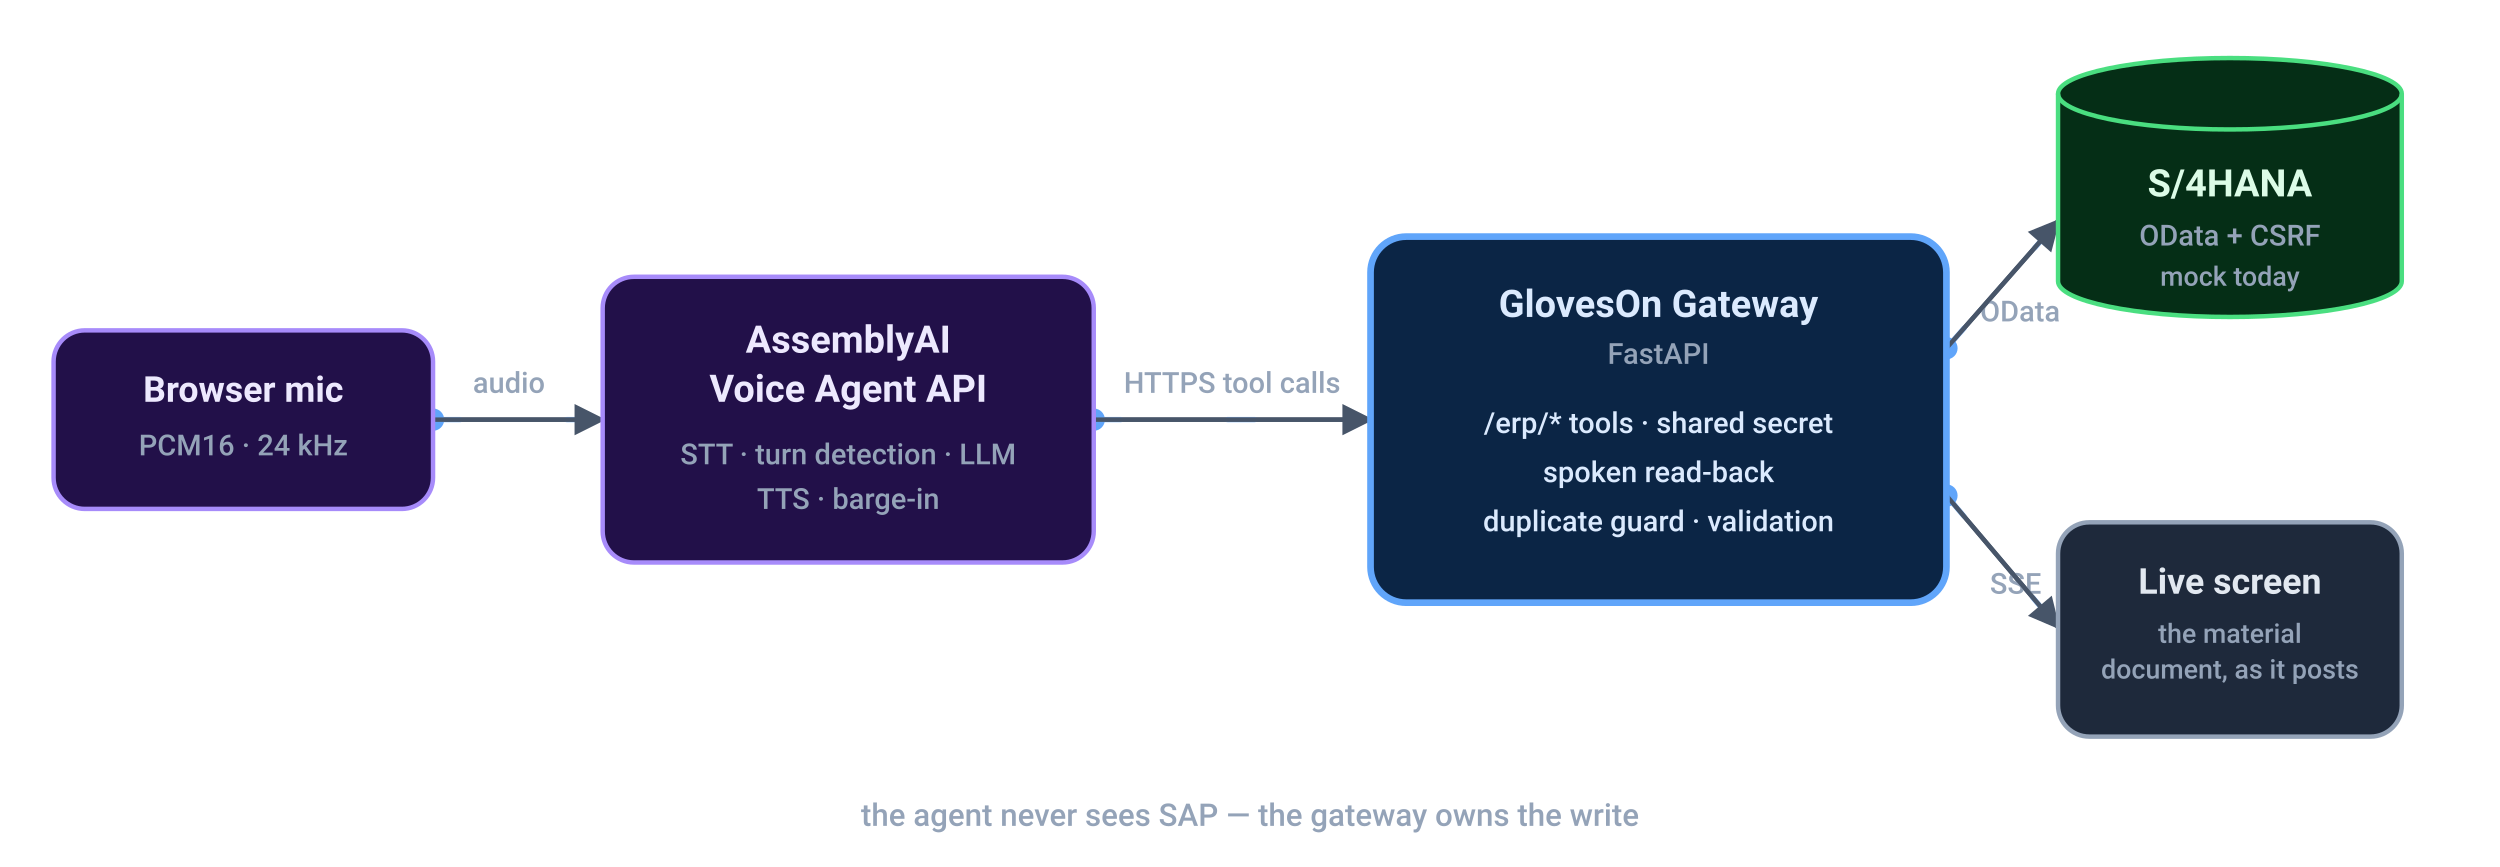
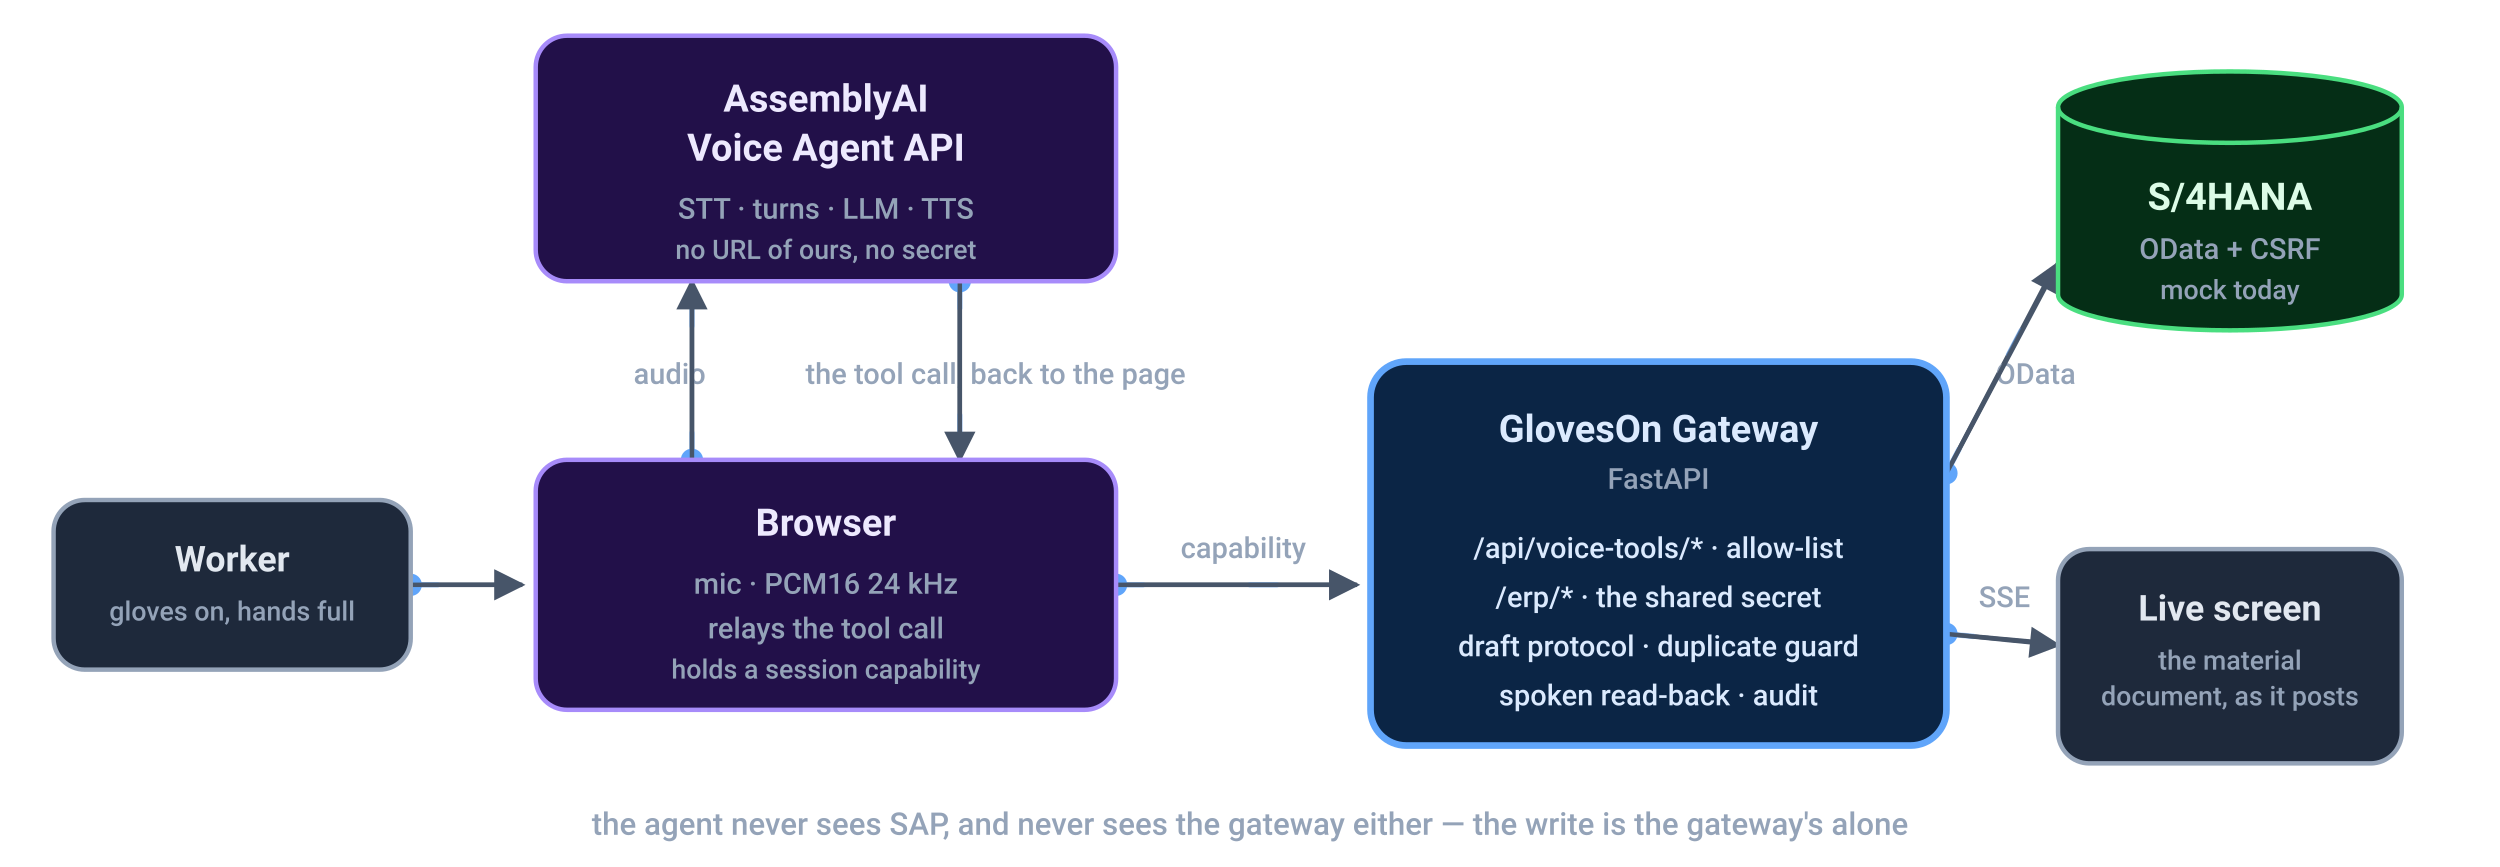
- <svg xmlns="http://www.w3.org/2000/svg" viewBox="0 34 1120 388" width="1120" height="388" role="img" aria-label="GlovesOn architecture: browser microphone to the AssemblyAI Voice Agent API, which calls the GlovesOn gateway over HTTPS; the gateway speaks OData to S/4HANA and streams the live warehouse screen over SSE.">
+ <svg xmlns="http://www.w3.org/2000/svg" viewBox="0 34 1120 388" width="1120" height="388" role="img" aria-label="GlovesOn architecture: the worker speaks to the browser, which streams audio to the AssemblyAI Voice Agent API; the agent's tool call comes back down to the browser, which posts it to the GlovesOn gateway with a session capability. The gateway holds the shared secret, speaks OData to S/4HANA and streams the live warehouse screen back over SSE.">
  <defs>
    <marker id="a" viewBox="0 0 10 10" refX="9" refY="5" markerWidth="7" markerHeight="7" orient="auto-start-reverse">
      <path d="M0,0 L10,5 L0,10 z" fill="#475569" />
    </marker>
  </defs>
-   <path d="M 194,222 L 262,222" fill="none" stroke="#475569" stroke-width="2" />
-   <path d="M 194,222 L 262,222" fill="none" stroke="#60a5fa" stroke-width="2.5" stroke-linecap="round" stroke-dasharray="12 48" opacity="0.45">
-     <animate attributeName="stroke-dashoffset" from="60" to="0" dur="1.6s" begin="0s" repeatCount="indefinite" />
+   <path d="M 184,296 L 226,296" fill="none" stroke="#475569" stroke-width="2" />
+   <path d="M 184,296 L 226,296" fill="none" stroke="#60a5fa" stroke-width="2.5" stroke-linecap="round" stroke-dasharray="12 48" opacity="0.45">
+     <animate attributeName="stroke-dashoffset" from="60" to="0" dur="1.4s" begin="0s" repeatCount="indefinite" />
  </path>
-   <circle cx="194" cy="222" r="5" fill="#60a5fa">
-     <animateMotion dur="1.6s" begin="0s" repeatCount="indefinite" path="M 194,222 L 262,222" />
-     <animate attributeName="opacity" values="0;1;1;0" keyTimes="0;0.12;0.88;1" dur="1.6s" begin="0s" repeatCount="indefinite" />
+   <circle cx="184" cy="296" r="5" fill="#60a5fa">
+     <animateMotion dur="1.4s" begin="0s" repeatCount="indefinite" path="M 184,296 L 226,296" />
+     <animate attributeName="opacity" values="0;1;1;0" keyTimes="0;0.12;0.88;1" dur="1.4s" begin="0s" repeatCount="indefinite" />
  </circle>
-   <text x="228" y="210" font-family="system-ui,-apple-system,'Segoe UI',Roboto,'Helvetica Neue',sans-serif" font-size="13" font-weight="500" fill="#94a3b8" text-anchor="middle">audio</text>
-   <path d="M 490,222 L 606,222" fill="none" stroke="#475569" stroke-width="2" />
-   <path d="M 490,222 L 606,222" fill="none" stroke="#60a5fa" stroke-width="2.5" stroke-linecap="round" stroke-dasharray="12 48" opacity="0.45">
-     <animate attributeName="stroke-dashoffset" from="60" to="0" dur="1.9s" begin="0.2s" repeatCount="indefinite" />
+   <path d="M 310,240 L 310,168" fill="none" stroke="#475569" stroke-width="2" />
+   <path d="M 310,240 L 310,168" fill="none" stroke="#60a5fa" stroke-width="2.5" stroke-linecap="round" stroke-dasharray="12 48" opacity="0.45">
+     <animate attributeName="stroke-dashoffset" from="60" to="0" dur="1.6s" begin="0.1s" repeatCount="indefinite" />
  </path>
-   <circle cx="490" cy="222" r="5" fill="#60a5fa">
-     <animateMotion dur="1.9s" begin="0.2s" repeatCount="indefinite" path="M 490,222 L 606,222" />
-     <animate attributeName="opacity" values="0;1;1;0" keyTimes="0;0.12;0.88;1" dur="1.9s" begin="0.2s" repeatCount="indefinite" />
+   <circle cx="310" cy="240" r="5" fill="#60a5fa">
+     <animateMotion dur="1.6s" begin="0.1s" repeatCount="indefinite" path="M 310,240 L 310,168" />
+     <animate attributeName="opacity" values="0;1;1;0" keyTimes="0;0.12;0.88;1" dur="1.6s" begin="0.1s" repeatCount="indefinite" />
  </circle>
-   <text x="552" y="210" font-family="system-ui,-apple-system,'Segoe UI',Roboto,'Helvetica Neue',sans-serif" font-size="13" font-weight="500" fill="#94a3b8" text-anchor="middle">HTTPS tool calls</text>
-   <path d="M 872,190 L 916,140" fill="none" stroke="#475569" stroke-width="2" />
-   <path d="M 872,190 L 916,140" fill="none" stroke="#60a5fa" stroke-width="2.5" stroke-linecap="round" stroke-dasharray="12 48" opacity="0.45">
-     <animate attributeName="stroke-dashoffset" from="60" to="0" dur="2.1s" begin="0.5s" repeatCount="indefinite" />
+   <text x="300" y="206" font-family="system-ui,-apple-system,'Segoe UI',Roboto,'Helvetica Neue',sans-serif" font-size="13" font-weight="500" fill="#94a3b8" text-anchor="middle">audio</text>
+   <path d="M 430,160 L 430,232" fill="none" stroke="#475569" stroke-width="2" />
+   <path d="M 430,160 L 430,232" fill="none" stroke="#60a5fa" stroke-width="2.5" stroke-linecap="round" stroke-dasharray="12 48" opacity="0.45">
+     <animate attributeName="stroke-dashoffset" from="60" to="0" dur="1.9s" begin="0.5s" repeatCount="indefinite" />
  </path>
-   <circle cx="872" cy="190" r="5" fill="#60a5fa">
-     <animateMotion dur="2.1s" begin="0.5s" repeatCount="indefinite" path="M 872,190 L 916,140" />
-     <animate attributeName="opacity" values="0;1;1;0" keyTimes="0;0.12;0.88;1" dur="2.1s" begin="0.5s" repeatCount="indefinite" />
+   <circle cx="430" cy="160" r="5" fill="#60a5fa">
+     <animateMotion dur="1.9s" begin="0.5s" repeatCount="indefinite" path="M 430,160 L 430,232" />
+     <animate attributeName="opacity" values="0;1;1;0" keyTimes="0;0.12;0.88;1" dur="1.9s" begin="0.5s" repeatCount="indefinite" />
  </circle>
-   <text x="905" y="178" font-family="system-ui,-apple-system,'Segoe UI',Roboto,'Helvetica Neue',sans-serif" font-size="13" font-weight="500" fill="#94a3b8" text-anchor="middle">OData</text>
-   <path d="M 872,256 L 916,308" fill="none" stroke="#475569" stroke-width="2" />
-   <path d="M 872,256 L 916,308" fill="none" stroke="#60a5fa" stroke-width="2.5" stroke-linecap="round" stroke-dasharray="12 48" opacity="0.45">
-     <animate attributeName="stroke-dashoffset" from="60" to="0" dur="2.1s" begin="0.7s" repeatCount="indefinite" />
+   <text x="446" y="206" font-family="system-ui,-apple-system,'Segoe UI',Roboto,'Helvetica Neue',sans-serif" font-size="13" font-weight="500" fill="#94a3b8" text-anchor="middle">the tool call, back to the page</text>
+   <path d="M 500,296 L 600,296" fill="none" stroke="#475569" stroke-width="2" />
+   <path d="M 500,296 L 600,296" fill="none" stroke="#60a5fa" stroke-width="2.5" stroke-linecap="round" stroke-dasharray="12 48" opacity="0.45">
+     <animate attributeName="stroke-dashoffset" from="60" to="0" dur="1.9s" begin="0.9s" repeatCount="indefinite" />
  </path>
-   <circle cx="872" cy="256" r="5" fill="#60a5fa">
-     <animateMotion dur="2.1s" begin="0.7s" repeatCount="indefinite" path="M 872,256 L 916,308" />
-     <animate attributeName="opacity" values="0;1;1;0" keyTimes="0;0.12;0.88;1" dur="2.1s" begin="0.7s" repeatCount="indefinite" />
+   <circle cx="500" cy="296" r="5" fill="#60a5fa">
+     <animateMotion dur="1.9s" begin="0.9s" repeatCount="indefinite" path="M 500,296 L 600,296" />
+     <animate attributeName="opacity" values="0;1;1;0" keyTimes="0;0.12;0.88;1" dur="1.9s" begin="0.9s" repeatCount="indefinite" />
  </circle>
-   <text x="903" y="300" font-family="system-ui,-apple-system,'Segoe UI',Roboto,'Helvetica Neue',sans-serif" font-size="13" font-weight="500" fill="#94a3b8" text-anchor="middle">SSE</text>
-   <path d="M 194,222 L 270,222" fill="none" stroke="#475569" stroke-width="2" marker-end="url(#a)" />
-   <path d="M 490,222 L 614,222" fill="none" stroke="#475569" stroke-width="2" marker-end="url(#a)" />
-   <path d="M 872,190 L 922,133" fill="none" stroke="#475569" stroke-width="2" marker-end="url(#a)" />
-   <path d="M 872,256 L 922,315" fill="none" stroke="#475569" stroke-width="2" marker-end="url(#a)" />
-   <rect x="24" y="182" width="170" height="80" rx="14" fill="#221049" stroke="#a78bfa" stroke-width="2" />
-   <text x="109" y="214" font-family="system-ui,-apple-system,'Segoe UI',Roboto,'Helvetica Neue',sans-serif" font-size="16" font-weight="600" fill="#ede9fe" text-anchor="middle">Browser mic</text>
-   <text x="109" y="238" font-family="system-ui,-apple-system,'Segoe UI',Roboto,'Helvetica Neue',sans-serif" font-size="13" font-weight="500" fill="#94a3b8" text-anchor="middle">PCM16 · 24 kHz</text>
-   <rect x="270" y="158" width="220" height="128" rx="14" fill="#221049" stroke="#a78bfa" stroke-width="2" />
-   <text x="380" y="192" font-family="system-ui,-apple-system,'Segoe UI',Roboto,'Helvetica Neue',sans-serif" font-size="17" font-weight="600" fill="#ede9fe" text-anchor="middle">AssemblyAI</text>
-   <text x="380" y="214" font-family="system-ui,-apple-system,'Segoe UI',Roboto,'Helvetica Neue',sans-serif" font-size="17" font-weight="600" fill="#ede9fe" text-anchor="middle">Voice Agent API</text>
-   <text x="380" y="242" font-family="system-ui,-apple-system,'Segoe UI',Roboto,'Helvetica Neue',sans-serif" font-size="13" font-weight="500" fill="#94a3b8" text-anchor="middle">STT · turn detection · LLM</text>
-   <text x="380" y="262" font-family="system-ui,-apple-system,'Segoe UI',Roboto,'Helvetica Neue',sans-serif" font-size="13" font-weight="500" fill="#94a3b8" text-anchor="middle">TTS · barge-in</text>
-   <rect x="614" y="140" width="258" height="164" rx="16" fill="#0b2545" stroke="#60a5fa" stroke-width="3" />
-   <rect x="614" y="140" width="258" height="164" rx="16" fill="none" stroke="#60a5fa" stroke-width="3" opacity="0.0">
+   <text x="557" y="284" font-family="system-ui,-apple-system,'Segoe UI',Roboto,'Helvetica Neue',sans-serif" font-size="13" font-weight="500" fill="#94a3b8" text-anchor="middle">capability</text>
+   <path d="M 872,246 L 916,162" fill="none" stroke="#475569" stroke-width="2" />
+   <path d="M 872,246 L 916,162" fill="none" stroke="#60a5fa" stroke-width="2.5" stroke-linecap="round" stroke-dasharray="12 48" opacity="0.45">
+     <animate attributeName="stroke-dashoffset" from="60" to="0" dur="2.1s" begin="1.2s" repeatCount="indefinite" />
+   </path>
+   <circle cx="872" cy="246" r="5" fill="#60a5fa">
+     <animateMotion dur="2.1s" begin="1.2s" repeatCount="indefinite" path="M 872,246 L 916,162" />
+     <animate attributeName="opacity" values="0;1;1;0" keyTimes="0;0.12;0.88;1" dur="2.1s" begin="1.2s" repeatCount="indefinite" />
+   </circle>
+   <text x="912" y="206" font-family="system-ui,-apple-system,'Segoe UI',Roboto,'Helvetica Neue',sans-serif" font-size="13" font-weight="500" fill="#94a3b8" text-anchor="middle">OData</text>
+   <path d="M 872,318 L 916,322" fill="none" stroke="#475569" stroke-width="2" />
+   <path d="M 872,318 L 916,322" fill="none" stroke="#60a5fa" stroke-width="2.5" stroke-linecap="round" stroke-dasharray="12 48" opacity="0.45">
+     <animate attributeName="stroke-dashoffset" from="60" to="0" dur="2.1s" begin="1.4s" repeatCount="indefinite" />
+   </path>
+   <circle cx="872" cy="318" r="5" fill="#60a5fa">
+     <animateMotion dur="2.1s" begin="1.4s" repeatCount="indefinite" path="M 872,318 L 916,322" />
+     <animate attributeName="opacity" values="0;1;1;0" keyTimes="0;0.12;0.88;1" dur="2.1s" begin="1.4s" repeatCount="indefinite" />
+   </circle>
+   <text x="898" y="306" font-family="system-ui,-apple-system,'Segoe UI',Roboto,'Helvetica Neue',sans-serif" font-size="13" font-weight="500" fill="#94a3b8" text-anchor="middle">SSE</text>
+   <path d="M 184,296 L 234,296" fill="none" stroke="#475569" stroke-width="2" marker-end="url(#a)" />
+   <path d="M 310,240 L 310,160" fill="none" stroke="#475569" stroke-width="2" marker-end="url(#a)" />
+   <path d="M 430,160 L 430,240" fill="none" stroke="#475569" stroke-width="2" marker-end="url(#a)" />
+   <path d="M 500,296 L 608,296" fill="none" stroke="#475569" stroke-width="2" marker-end="url(#a)" />
+   <path d="M 872,246 L 922,152" fill="none" stroke="#475569" stroke-width="2" marker-end="url(#a)" />
+   <path d="M 872,318 L 922,323" fill="none" stroke="#475569" stroke-width="2" marker-end="url(#a)" />
+   <rect x="24" y="258" width="160" height="76" rx="14" fill="#1e293b" stroke="#94a3b8" stroke-width="2" />
+   <text x="104" y="290" font-family="system-ui,-apple-system,'Segoe UI',Roboto,'Helvetica Neue',sans-serif" font-size="16" font-weight="600" fill="#e2e8f0" text-anchor="middle">Worker</text>
+   <text x="104" y="312" font-family="system-ui,-apple-system,'Segoe UI',Roboto,'Helvetica Neue',sans-serif" font-size="12" font-weight="500" fill="#94a3b8" text-anchor="middle">gloves on, hands full</text>
+   <rect x="240" y="50" width="260" height="110" rx="14" fill="#221049" stroke="#a78bfa" stroke-width="2" />
+   <text x="370" y="84" font-family="system-ui,-apple-system,'Segoe UI',Roboto,'Helvetica Neue',sans-serif" font-size="17" font-weight="600" fill="#ede9fe" text-anchor="middle">AssemblyAI</text>
+   <text x="370" y="106" font-family="system-ui,-apple-system,'Segoe UI',Roboto,'Helvetica Neue',sans-serif" font-size="17" font-weight="600" fill="#ede9fe" text-anchor="middle">Voice Agent API</text>
+   <text x="370" y="132" font-family="system-ui,-apple-system,'Segoe UI',Roboto,'Helvetica Neue',sans-serif" font-size="13" font-weight="500" fill="#94a3b8" text-anchor="middle">STT · turns · LLM · TTS</text>
+   <text x="370" y="150" font-family="system-ui,-apple-system,'Segoe UI',Roboto,'Helvetica Neue',sans-serif" font-size="12" font-weight="500" fill="#94a3b8" text-anchor="middle">no URL of ours, no secret</text>
+   <rect x="240" y="240" width="260" height="112" rx="14" fill="#221049" stroke="#a78bfa" stroke-width="2" />
+   <text x="370" y="274" font-family="system-ui,-apple-system,'Segoe UI',Roboto,'Helvetica Neue',sans-serif" font-size="17" font-weight="600" fill="#ede9fe" text-anchor="middle">Browser</text>
+   <text x="370" y="300" font-family="system-ui,-apple-system,'Segoe UI',Roboto,'Helvetica Neue',sans-serif" font-size="13" font-weight="500" fill="#94a3b8" text-anchor="middle">mic · PCM16 24 kHz</text>
+   <text x="370" y="320" font-family="system-ui,-apple-system,'Segoe UI',Roboto,'Helvetica Neue',sans-serif" font-size="13" font-weight="500" fill="#94a3b8" text-anchor="middle">relays the tool call</text>
+   <text x="370" y="338" font-family="system-ui,-apple-system,'Segoe UI',Roboto,'Helvetica Neue',sans-serif" font-size="12" font-weight="500" fill="#94a3b8" text-anchor="middle">holds a session capability</text>
+   <rect x="614" y="196" width="258" height="172" rx="16" fill="#0b2545" stroke="#60a5fa" stroke-width="3" />
+   <rect x="614" y="196" width="258" height="172" rx="16" fill="none" stroke="#60a5fa" stroke-width="3" opacity="0.0">
    <animate attributeName="opacity" values="0;0.55;0" dur="3.4s" repeatCount="indefinite" />
    <animate attributeName="stroke-width" values="3;9;3" dur="3.4s" repeatCount="indefinite" />
  </rect>
-   <text x="743" y="176" font-family="system-ui,-apple-system,'Segoe UI',Roboto,'Helvetica Neue',sans-serif" font-size="17" font-weight="600" fill="#dbeafe" text-anchor="middle">GlovesOn Gateway</text>
-   <text x="743" y="197" font-family="system-ui,-apple-system,'Segoe UI',Roboto,'Helvetica Neue',sans-serif" font-size="13" font-weight="500" fill="#94a3b8" text-anchor="middle">FastAPI</text>
-   <text x="743" y="228" font-family="system-ui,-apple-system,'Segoe UI',Roboto,'Helvetica Neue',sans-serif" font-size="13" font-weight="500" fill="#dbeafe" text-anchor="middle">/erp/* tools · shared secret</text>
-   <text x="743" y="250" font-family="system-ui,-apple-system,'Segoe UI',Roboto,'Helvetica Neue',sans-serif" font-size="13" font-weight="500" fill="#dbeafe" text-anchor="middle">spoken read-back</text>
-   <text x="743" y="272" font-family="system-ui,-apple-system,'Segoe UI',Roboto,'Helvetica Neue',sans-serif" font-size="13" font-weight="500" fill="#dbeafe" text-anchor="middle">duplicate guard · validation</text>
-   <path d="M922,76 a77.0,16 0 0,1 154,0 v84 a77.0,16 0 0,1 -154,0 z" fill="#052e16" stroke="#4ade80" stroke-width="2" />
-   <path d="M922,76 a77.0,16 0 0,0 154,0" fill="none" stroke="#4ade80" stroke-width="2" />
-   <text x="999.0" y="122" font-family="system-ui,-apple-system,'Segoe UI',Roboto,'Helvetica Neue',sans-serif" font-size="17" font-weight="600" fill="#dcfce7" text-anchor="middle">S/4HANA</text>
-   <text x="999.0" y="144" font-family="system-ui,-apple-system,'Segoe UI',Roboto,'Helvetica Neue',sans-serif" font-size="13" font-weight="500" fill="#94a3b8" text-anchor="middle">OData + CSRF</text>
-   <text x="999.0" y="162" font-family="system-ui,-apple-system,'Segoe UI',Roboto,'Helvetica Neue',sans-serif" font-size="12" font-weight="500" fill="#94a3b8" text-anchor="middle">mock today</text>
-   <rect x="922" y="268" width="154" height="96" rx="14" fill="#1e293b" stroke="#94a3b8" stroke-width="2" />
-   <text x="999" y="300" font-family="system-ui,-apple-system,'Segoe UI',Roboto,'Helvetica Neue',sans-serif" font-size="16" font-weight="600" fill="#e2e8f0" text-anchor="middle">Live screen</text>
-   <text x="999" y="322" font-family="system-ui,-apple-system,'Segoe UI',Roboto,'Helvetica Neue',sans-serif" font-size="12" font-weight="500" fill="#94a3b8" text-anchor="middle">the material</text>
-   <text x="999" y="338" font-family="system-ui,-apple-system,'Segoe UI',Roboto,'Helvetica Neue',sans-serif" font-size="12" font-weight="500" fill="#94a3b8" text-anchor="middle">document, as it posts</text>
-   <text x="560.0" y="404" font-family="system-ui,-apple-system,'Segoe UI',Roboto,'Helvetica Neue',sans-serif" font-size="14" font-weight="500" fill="#94a3b8" text-anchor="middle">the agent never sees SAP — the gateway owns the write</text>
+   <text x="743" y="232" font-family="system-ui,-apple-system,'Segoe UI',Roboto,'Helvetica Neue',sans-serif" font-size="17" font-weight="600" fill="#dbeafe" text-anchor="middle">GlovesOn Gateway</text>
+   <text x="743" y="253" font-family="system-ui,-apple-system,'Segoe UI',Roboto,'Helvetica Neue',sans-serif" font-size="13" font-weight="500" fill="#94a3b8" text-anchor="middle">FastAPI</text>
+   <text x="743" y="284" font-family="system-ui,-apple-system,'Segoe UI',Roboto,'Helvetica Neue',sans-serif" font-size="13" font-weight="500" fill="#dbeafe" text-anchor="middle">/api/voice-tools/* · allow-list</text>
+   <text x="743" y="306" font-family="system-ui,-apple-system,'Segoe UI',Roboto,'Helvetica Neue',sans-serif" font-size="13" font-weight="500" fill="#dbeafe" text-anchor="middle">/erp/* · the shared secret</text>
+   <text x="743" y="328" font-family="system-ui,-apple-system,'Segoe UI',Roboto,'Helvetica Neue',sans-serif" font-size="13" font-weight="500" fill="#dbeafe" text-anchor="middle">draft protocol · duplicate guard</text>
+   <text x="743" y="350" font-family="system-ui,-apple-system,'Segoe UI',Roboto,'Helvetica Neue',sans-serif" font-size="13" font-weight="500" fill="#dbeafe" text-anchor="middle">spoken read-back · audit</text>
+   <path d="M922,82 a77.0,16 0 0,1 154,0 v84 a77.0,16 0 0,1 -154,0 z" fill="#052e16" stroke="#4ade80" stroke-width="2" />
+   <path d="M922,82 a77.0,16 0 0,0 154,0" fill="none" stroke="#4ade80" stroke-width="2" />
+   <text x="999.0" y="128" font-family="system-ui,-apple-system,'Segoe UI',Roboto,'Helvetica Neue',sans-serif" font-size="17" font-weight="600" fill="#dcfce7" text-anchor="middle">S/4HANA</text>
+   <text x="999.0" y="150" font-family="system-ui,-apple-system,'Segoe UI',Roboto,'Helvetica Neue',sans-serif" font-size="13" font-weight="500" fill="#94a3b8" text-anchor="middle">OData + CSRF</text>
+   <text x="999.0" y="168" font-family="system-ui,-apple-system,'Segoe UI',Roboto,'Helvetica Neue',sans-serif" font-size="12" font-weight="500" fill="#94a3b8" text-anchor="middle">mock today</text>
+   <rect x="922" y="280" width="154" height="96" rx="14" fill="#1e293b" stroke="#94a3b8" stroke-width="2" />
+   <text x="999" y="312" font-family="system-ui,-apple-system,'Segoe UI',Roboto,'Helvetica Neue',sans-serif" font-size="16" font-weight="600" fill="#e2e8f0" text-anchor="middle">Live screen</text>
+   <text x="999" y="334" font-family="system-ui,-apple-system,'Segoe UI',Roboto,'Helvetica Neue',sans-serif" font-size="12" font-weight="500" fill="#94a3b8" text-anchor="middle">the material</text>
+   <text x="999" y="350" font-family="system-ui,-apple-system,'Segoe UI',Roboto,'Helvetica Neue',sans-serif" font-size="12" font-weight="500" fill="#94a3b8" text-anchor="middle">document, as it posts</text>
+   <text x="560.0" y="408" font-family="system-ui,-apple-system,'Segoe UI',Roboto,'Helvetica Neue',sans-serif" font-size="14" font-weight="500" fill="#94a3b8" text-anchor="middle">the agent never sees SAP, and never sees the gateway either — the write is the gateway's alone</text>
</svg>
